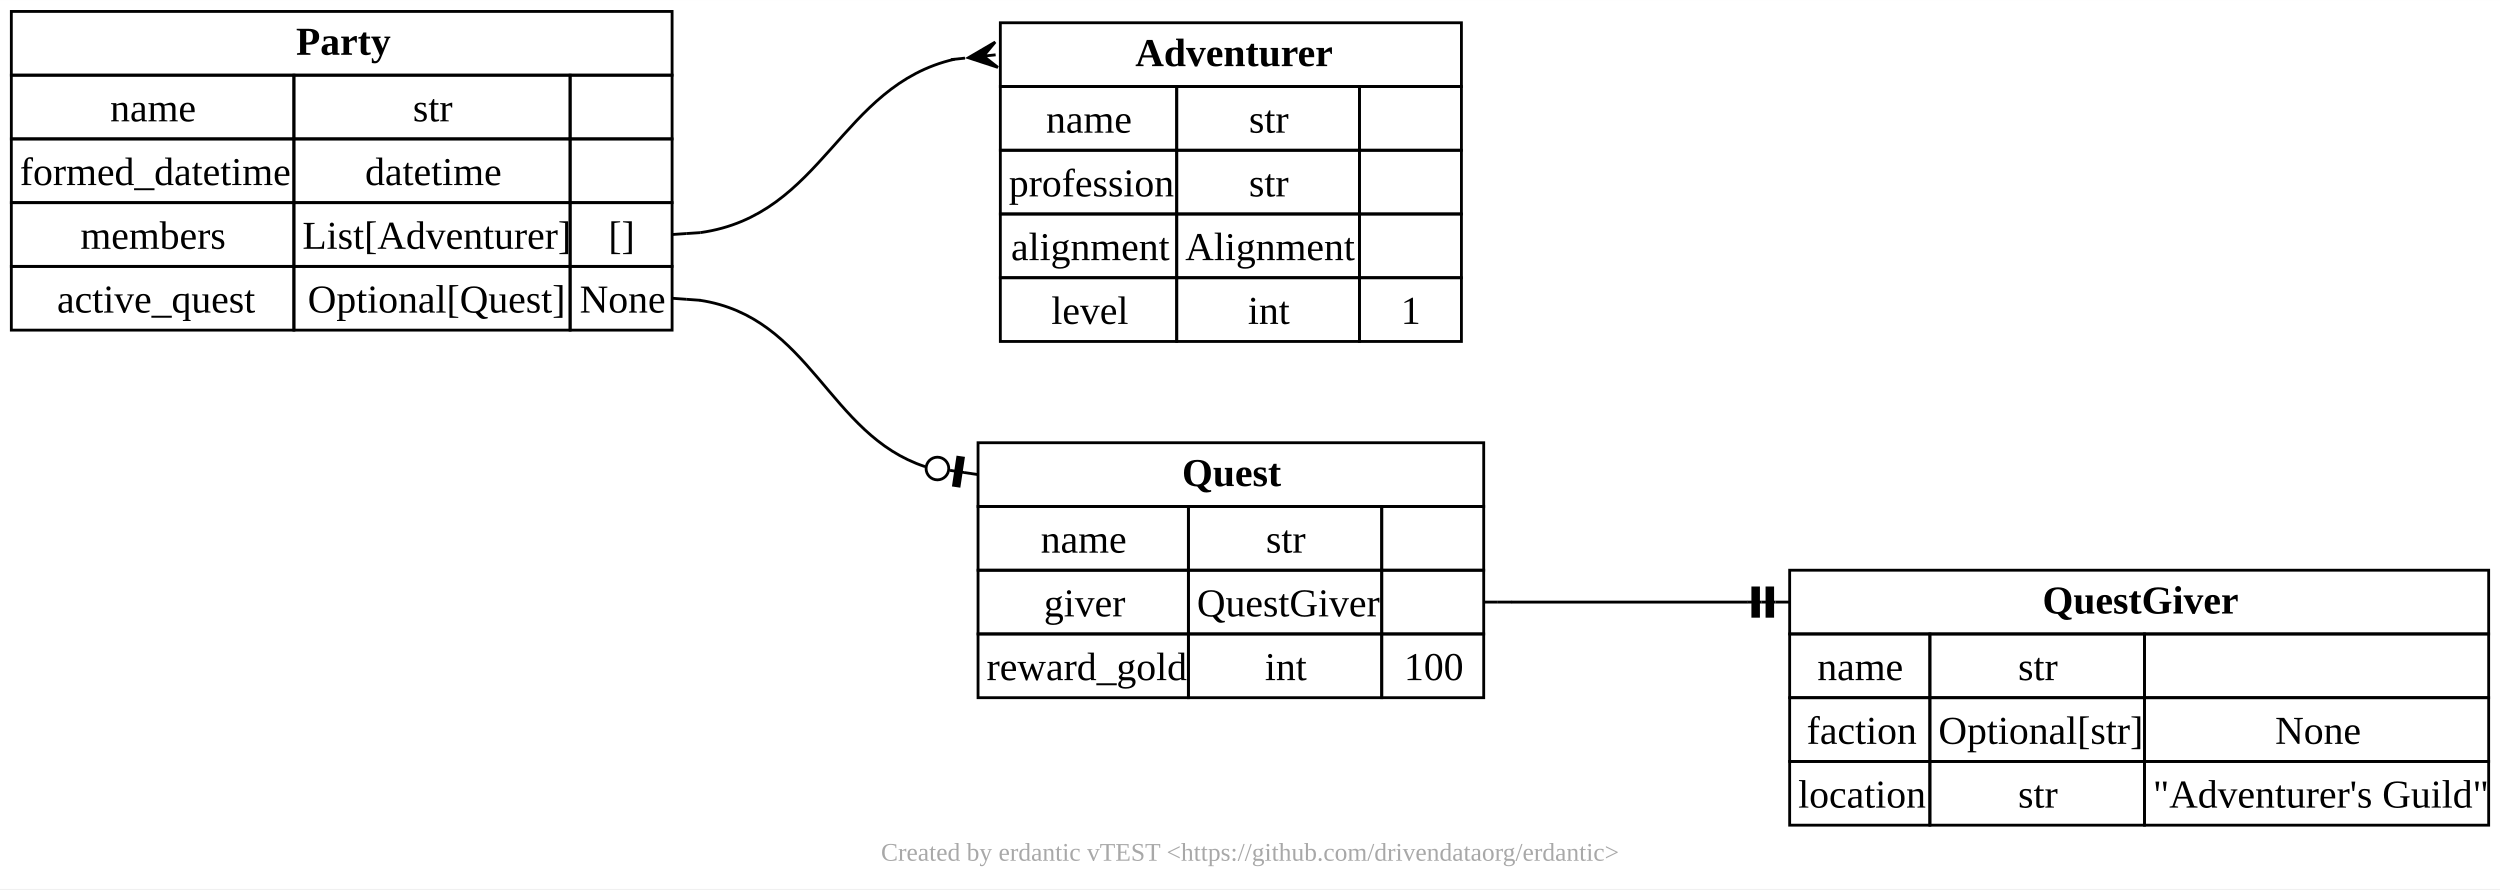
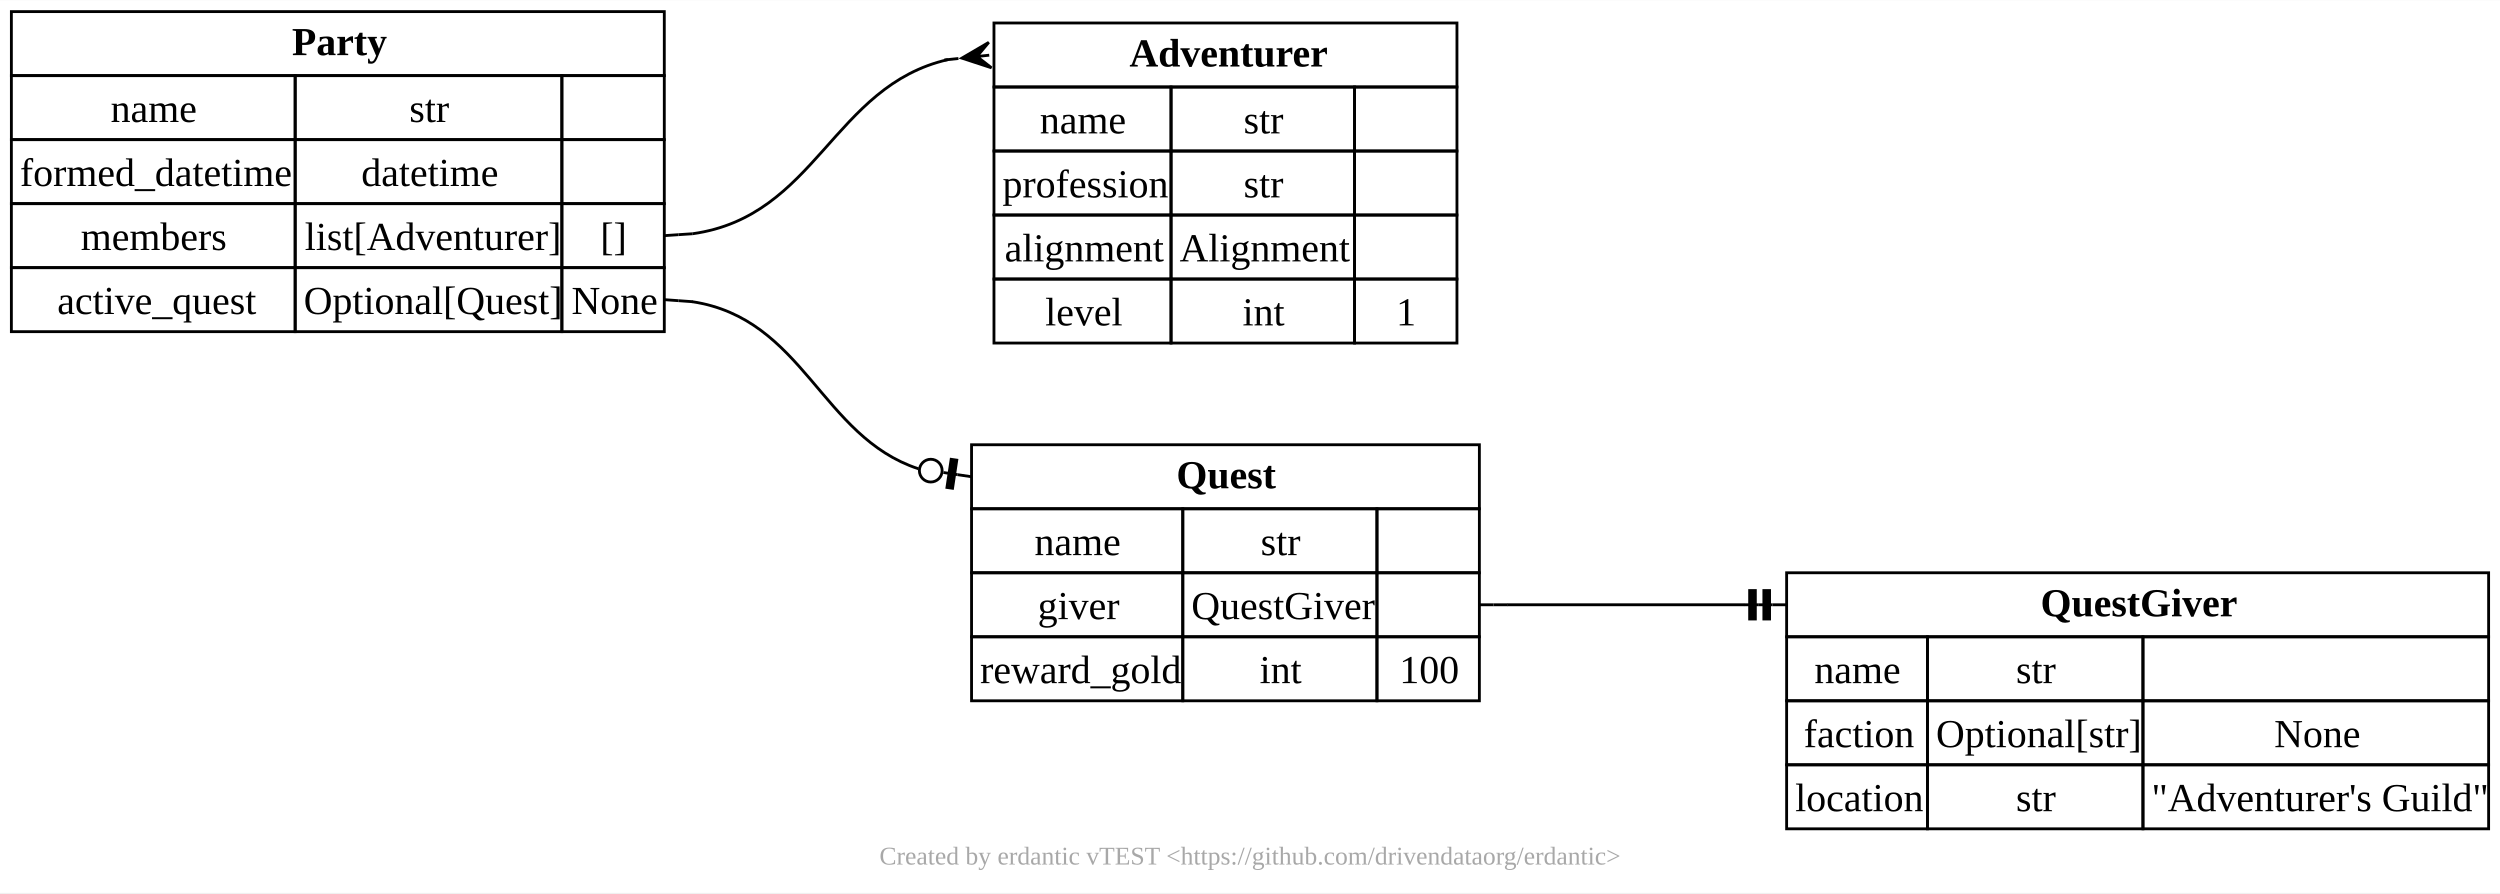
- <svg xmlns="http://www.w3.org/2000/svg" xmlns:xlink="http://www.w3.org/1999/xlink" width="883pt" height="314pt" viewBox="0.00 0.00 882.50 313.75">
+ <svg xmlns="http://www.w3.org/2000/svg" xmlns:xlink="http://www.w3.org/1999/xlink" width="879pt" height="314pt" viewBox="0.00 0.00 878.75 313.75">
  <g id="graph0" class="graph" transform="scale(1 1) rotate(0) translate(4 309.75)">
-     <polygon fill="white" stroke="none" points="-4,4 -4,-309.75 878.5,-309.75 878.5,4 -4,4" />
-     <text text-anchor="middle" x="437.25" y="-5.95" font-family="Times New Roman,Times,Liberation Serif,serif" font-size="9.00" fill="#a8a8a8">Created by erdantic vTEST &lt;https://github.com/drivendataorg/erdantic&gt;</text>
+     <polygon fill="white" stroke="none" points="-4,4 -4,-309.75 874.75,-309.75 874.75,4 -4,4" />
+     <text text-anchor="middle" x="435.38" y="-5.95" font-family="Times New Roman,Times,Liberation Serif,serif" font-size="9.00" fill="#a8a8a8">Created by erdantic vTEST &lt;https://github.com/drivendataorg/erdantic&gt;</text>
    <g id="node1" class="node">
      <g id="a_node1">
        <a xlink:title="erdantic.examples.pydantic.Adventurer&#10;&#10;A person often late for dinner but with a tale or two to tell.&#10;&#10;Attributes:&#10;    name (str): Name of this adventurer&#10;    profession (str): Profession of this adventurer&#10;    alignment (Alignment): Alignment of this adventurer&#10;    level (int): Level of this adventurer&#10;">
-           <polygon fill="none" stroke="black" points="349.12,-279.25 349.12,-301.75 511.88,-301.75 511.88,-279.25 349.12,-279.25" />
-           <text text-anchor="start" x="396.75" y="-286.45" font-family="Times New Roman,Times,Liberation Serif,serif" font-weight="bold" font-size="14.00">Adventurer</text>
-           <polygon fill="none" stroke="black" points="349.12,-256.75 349.12,-279.25 411.38,-279.25 411.38,-256.75 349.12,-256.75" />
-           <text text-anchor="start" x="365.25" y="-262.95" font-family="Times New Roman,Times,Liberation Serif,serif" font-size="14.00">name</text>
-           <polygon fill="none" stroke="black" points="411.38,-256.75 411.38,-279.25 475.88,-279.25 475.88,-256.75 411.38,-256.75" />
-           <text text-anchor="start" x="436.88" y="-262.95" font-family="Times New Roman,Times,Liberation Serif,serif" font-size="14.00">str</text>
-           <polygon fill="none" stroke="black" points="475.88,-256.75 475.88,-279.25 511.88,-279.25 511.88,-256.75 475.88,-256.75" />
-           <polygon fill="none" stroke="black" points="349.12,-234.25 349.12,-256.75 411.38,-256.75 411.38,-234.25 349.12,-234.25" />
-           <text text-anchor="start" x="352.12" y="-240.45" font-family="Times New Roman,Times,Liberation Serif,serif" font-size="14.00">profession</text>
-           <polygon fill="none" stroke="black" points="411.38,-234.25 411.38,-256.75 475.88,-256.75 475.88,-234.25 411.38,-234.25" />
-           <text text-anchor="start" x="436.88" y="-240.45" font-family="Times New Roman,Times,Liberation Serif,serif" font-size="14.00">str</text>
-           <polygon fill="none" stroke="black" points="475.88,-234.25 475.88,-256.75 511.88,-256.75 511.88,-234.25 475.88,-234.25" />
-           <polygon fill="none" stroke="black" points="349.12,-211.75 349.12,-234.25 411.38,-234.25 411.38,-211.75 349.12,-211.75" />
-           <text text-anchor="start" x="352.88" y="-217.95" font-family="Times New Roman,Times,Liberation Serif,serif" font-size="14.00">alignment</text>
-           <polygon fill="none" stroke="black" points="411.38,-211.75 411.38,-234.25 475.88,-234.25 475.88,-211.75 411.38,-211.75" />
-           <text text-anchor="start" x="414.38" y="-217.95" font-family="Times New Roman,Times,Liberation Serif,serif" font-size="14.00">Alignment</text>
-           <polygon fill="none" stroke="black" points="475.88,-211.75 475.88,-234.25 511.88,-234.25 511.88,-211.75 475.88,-211.75" />
-           <polygon fill="none" stroke="black" points="349.12,-189.25 349.12,-211.75 411.38,-211.75 411.38,-189.25 349.12,-189.25" />
-           <text text-anchor="start" x="367.12" y="-195.45" font-family="Times New Roman,Times,Liberation Serif,serif" font-size="14.00">level</text>
-           <polygon fill="none" stroke="black" points="411.38,-189.25 411.38,-211.75 475.88,-211.75 475.88,-189.25 411.38,-189.25" />
-           <text text-anchor="start" x="436.5" y="-195.45" font-family="Times New Roman,Times,Liberation Serif,serif" font-size="14.00">int</text>
-           <polygon fill="none" stroke="black" points="475.88,-189.25 475.88,-211.75 511.88,-211.75 511.88,-189.25 475.88,-189.25" />
-           <text text-anchor="start" x="490.5" y="-195.45" font-family="Times New Roman,Times,Liberation Serif,serif" font-size="14.00">1</text>
+           <polygon fill="none" stroke="black" points="345.38,-279.25 345.38,-301.75 508.12,-301.75 508.12,-279.25 345.38,-279.25" />
+           <text text-anchor="start" x="393" y="-286.45" font-family="Times New Roman,Times,Liberation Serif,serif" font-weight="bold" font-size="14.00">Adventurer</text>
+           <polygon fill="none" stroke="black" points="345.38,-256.75 345.38,-279.25 407.62,-279.25 407.62,-256.75 345.38,-256.75" />
+           <text text-anchor="start" x="361.5" y="-262.95" font-family="Times New Roman,Times,Liberation Serif,serif" font-size="14.00">name</text>
+           <polygon fill="none" stroke="black" points="407.62,-256.75 407.62,-279.25 472.12,-279.25 472.12,-256.75 407.62,-256.75" />
+           <text text-anchor="start" x="433.12" y="-262.95" font-family="Times New Roman,Times,Liberation Serif,serif" font-size="14.00">str</text>
+           <polygon fill="none" stroke="black" points="472.12,-256.75 472.12,-279.25 508.12,-279.25 508.12,-256.75 472.12,-256.75" />
+           <polygon fill="none" stroke="black" points="345.38,-234.25 345.38,-256.75 407.62,-256.75 407.62,-234.25 345.38,-234.25" />
+           <text text-anchor="start" x="348.38" y="-240.45" font-family="Times New Roman,Times,Liberation Serif,serif" font-size="14.00">profession</text>
+           <polygon fill="none" stroke="black" points="407.62,-234.25 407.62,-256.75 472.12,-256.75 472.12,-234.25 407.62,-234.25" />
+           <text text-anchor="start" x="433.12" y="-240.45" font-family="Times New Roman,Times,Liberation Serif,serif" font-size="14.00">str</text>
+           <polygon fill="none" stroke="black" points="472.12,-234.25 472.12,-256.75 508.12,-256.75 508.12,-234.25 472.12,-234.25" />
+           <polygon fill="none" stroke="black" points="345.38,-211.75 345.38,-234.25 407.62,-234.25 407.62,-211.75 345.38,-211.75" />
+           <text text-anchor="start" x="349.12" y="-217.95" font-family="Times New Roman,Times,Liberation Serif,serif" font-size="14.00">alignment</text>
+           <polygon fill="none" stroke="black" points="407.62,-211.75 407.62,-234.25 472.12,-234.25 472.12,-211.75 407.62,-211.75" />
+           <text text-anchor="start" x="410.62" y="-217.95" font-family="Times New Roman,Times,Liberation Serif,serif" font-size="14.00">Alignment</text>
+           <polygon fill="none" stroke="black" points="472.12,-211.75 472.12,-234.25 508.12,-234.25 508.12,-211.75 472.12,-211.75" />
+           <polygon fill="none" stroke="black" points="345.38,-189.25 345.38,-211.75 407.62,-211.75 407.62,-189.25 345.38,-189.25" />
+           <text text-anchor="start" x="363.38" y="-195.45" font-family="Times New Roman,Times,Liberation Serif,serif" font-size="14.00">level</text>
+           <polygon fill="none" stroke="black" points="407.62,-189.25 407.62,-211.75 472.12,-211.75 472.12,-189.25 407.62,-189.25" />
+           <text text-anchor="start" x="432.75" y="-195.45" font-family="Times New Roman,Times,Liberation Serif,serif" font-size="14.00">int</text>
+           <polygon fill="none" stroke="black" points="472.12,-189.25 472.12,-211.75 508.12,-211.75 508.12,-189.25 472.12,-189.25" />
+           <text text-anchor="start" x="486.75" y="-195.45" font-family="Times New Roman,Times,Liberation Serif,serif" font-size="14.00">1</text>
        </a>
      </g>
    </g>
    <g id="node2" class="node">
      <g id="a_node2">
-         <a xlink:title="erdantic.examples.pydantic.Party&#10;&#10;A group of adventurers finding themselves doing and saying things altogether unexpected.&#10;&#10;Attributes:&#10;    name (str): Name that party is known by&#10;    formed_datetime (datetime): Timestamp of when the party was formed&#10;    members (List[Adventurer]): Adventurers that belong to this party&#10;    active_quest (Optional[Quest]): Current quest that party is actively tackling&#10;">
-           <polygon fill="none" stroke="black" points="0,-283.25 0,-305.75 233.25,-305.75 233.25,-283.25 0,-283.25" />
-           <text text-anchor="start" x="100.5" y="-290.45" font-family="Times New Roman,Times,Liberation Serif,serif" font-weight="bold" font-size="14.00">Party</text>
+         <a xlink:title="erdantic.examples.pydantic.Party&#10;&#10;A group of adventurers finding themselves doing and saying things altogether unexpected.&#10;&#10;Attributes:&#10;    name (str): Name that party is known by&#10;    formed_datetime (datetime): Timestamp of when the party was formed&#10;    members (list[Adventurer]): Adventurers that belong to this party&#10;    active_quest (Optional[Quest]): Current quest that party is actively tackling&#10;">
+           <polygon fill="none" stroke="black" points="0,-283.25 0,-305.75 229.5,-305.75 229.5,-283.25 0,-283.25" />
+           <text text-anchor="start" x="98.62" y="-290.45" font-family="Times New Roman,Times,Liberation Serif,serif" font-weight="bold" font-size="14.00">Party</text>
          <polygon fill="none" stroke="black" points="0,-260.75 0,-283.25 99.75,-283.25 99.75,-260.75 0,-260.75" />
          <text text-anchor="start" x="34.88" y="-266.95" font-family="Times New Roman,Times,Liberation Serif,serif" font-size="14.00">name</text>
-           <polygon fill="none" stroke="black" points="99.75,-260.75 99.75,-283.25 197.25,-283.25 197.25,-260.75 99.75,-260.75" />
-           <text text-anchor="start" x="141.75" y="-266.95" font-family="Times New Roman,Times,Liberation Serif,serif" font-size="14.00">str</text>
-           <polygon fill="none" stroke="black" points="197.25,-260.75 197.25,-283.25 233.25,-283.25 233.25,-260.75 197.25,-260.75" />
+           <polygon fill="none" stroke="black" points="99.75,-260.75 99.75,-283.25 193.5,-283.25 193.5,-260.75 99.75,-260.75" />
+           <text text-anchor="start" x="139.88" y="-266.95" font-family="Times New Roman,Times,Liberation Serif,serif" font-size="14.00">str</text>
+           <polygon fill="none" stroke="black" points="193.5,-260.75 193.5,-283.25 229.5,-283.25 229.5,-260.75 193.5,-260.75" />
          <polygon fill="none" stroke="black" points="0,-238.25 0,-260.75 99.75,-260.75 99.75,-238.25 0,-238.25" />
          <text text-anchor="start" x="3" y="-244.45" font-family="Times New Roman,Times,Liberation Serif,serif" font-size="14.00">formed_datetime</text>
-           <polygon fill="none" stroke="black" points="99.75,-238.25 99.75,-260.75 197.25,-260.75 197.25,-238.25 99.75,-238.25" />
-           <text text-anchor="start" x="124.88" y="-244.45" font-family="Times New Roman,Times,Liberation Serif,serif" font-size="14.00">datetime</text>
-           <polygon fill="none" stroke="black" points="197.25,-238.25 197.25,-260.75 233.25,-260.75 233.25,-238.25 197.25,-238.25" />
+           <polygon fill="none" stroke="black" points="99.75,-238.25 99.75,-260.75 193.5,-260.75 193.5,-238.25 99.75,-238.25" />
+           <text text-anchor="start" x="123" y="-244.45" font-family="Times New Roman,Times,Liberation Serif,serif" font-size="14.00">datetime</text>
+           <polygon fill="none" stroke="black" points="193.5,-238.25 193.5,-260.75 229.5,-260.75 229.5,-238.25 193.5,-238.25" />
          <polygon fill="none" stroke="black" points="0,-215.75 0,-238.25 99.75,-238.25 99.75,-215.75 0,-215.75" />
          <text text-anchor="start" x="24.38" y="-221.95" font-family="Times New Roman,Times,Liberation Serif,serif" font-size="14.00">members</text>
-           <polygon fill="none" stroke="black" points="99.75,-215.75 99.75,-238.25 197.25,-238.25 197.25,-215.75 99.75,-215.75" />
-           <text text-anchor="start" x="102.75" y="-221.95" font-family="Times New Roman,Times,Liberation Serif,serif" font-size="14.00">List[Adventurer]</text>
-           <polygon fill="none" stroke="black" points="197.25,-215.75 197.25,-238.25 233.25,-238.25 233.25,-215.75 197.25,-215.75" />
-           <text text-anchor="start" x="210.75" y="-221.95" font-family="Times New Roman,Times,Liberation Serif,serif" font-size="14.00">[]</text>
+           <polygon fill="none" stroke="black" points="99.75,-215.75 99.75,-238.25 193.5,-238.25 193.5,-215.75 99.75,-215.75" />
+           <text text-anchor="start" x="103.12" y="-221.95" font-family="Times New Roman,Times,Liberation Serif,serif" font-size="14.00">list[Adventurer]</text>
+           <polygon fill="none" stroke="black" points="193.5,-215.75 193.5,-238.25 229.5,-238.25 229.5,-215.75 193.5,-215.75" />
+           <text text-anchor="start" x="207" y="-221.95" font-family="Times New Roman,Times,Liberation Serif,serif" font-size="14.00">[]</text>
          <polygon fill="none" stroke="black" points="0,-193.25 0,-215.75 99.75,-215.75 99.75,-193.25 0,-193.25" />
          <text text-anchor="start" x="16.12" y="-199.45" font-family="Times New Roman,Times,Liberation Serif,serif" font-size="14.00">active_quest</text>
-           <polygon fill="none" stroke="black" points="99.75,-193.25 99.75,-215.75 197.25,-215.75 197.25,-193.25 99.75,-193.25" />
-           <text text-anchor="start" x="104.62" y="-199.45" font-family="Times New Roman,Times,Liberation Serif,serif" font-size="14.00">Optional[Quest]</text>
-           <polygon fill="none" stroke="black" points="197.25,-193.25 197.25,-215.75 233.25,-215.75 233.25,-193.25 197.25,-193.25" />
-           <text text-anchor="start" x="200.62" y="-199.45" font-family="Times New Roman,Times,Liberation Serif,serif" font-size="14.00">None</text>
+           <polygon fill="none" stroke="black" points="99.75,-193.25 99.75,-215.75 193.5,-215.75 193.5,-193.25 99.75,-193.25" />
+           <text text-anchor="start" x="102.75" y="-199.45" font-family="Times New Roman,Times,Liberation Serif,serif" font-size="14.00">Optional[Quest]</text>
+           <polygon fill="none" stroke="black" points="193.5,-193.25 193.5,-215.75 229.5,-215.75 229.5,-193.25 193.5,-193.25" />
+           <text text-anchor="start" x="196.88" y="-199.45" font-family="Times New Roman,Times,Liberation Serif,serif" font-size="14.00">None</text>
        </a>
      </g>
    </g>
    <g id="edge1" class="edge">
-       <path fill="none" stroke="black" d="M243.21,-227.67C286.68,-233.77 292.49,-279.62 332.96,-288.88" />
-       <polyline fill="none" stroke="black" points="233.25,-227 238.24,-227.34" />
-       <polyline fill="none" stroke="black" points="238.24,-227.34 243.23,-227.67" />
-       <polygon fill="black" stroke="black" points="337.85,-289.4 347.31,-294.94 343.15,-289.97 347.46,-290.43 347.46,-290.43 347.46,-290.43 343.15,-289.97 348.27,-285.99 337.85,-289.4" />
-       <polyline fill="none" stroke="black" points="336.64,-289.27 331.67,-288.74" />
+       <path fill="none" stroke="black" d="M239.46,-227.67C282.93,-233.77 288.74,-279.62 329.21,-288.88" />
+       <polyline fill="none" stroke="black" points="229.5,-227 234.49,-227.34" />
+       <polyline fill="none" stroke="black" points="234.49,-227.34 239.48,-227.67" />
+       <polygon fill="black" stroke="black" points="334.1,-289.4 343.56,-294.94 339.4,-289.97 343.71,-290.43 343.71,-290.43 343.71,-290.43 339.4,-289.97 344.52,-285.99 334.1,-289.4" />
+       <polyline fill="none" stroke="black" points="332.89,-289.27 327.92,-288.74" />
    </g>
    <g id="node3" class="node">
      <g id="a_node3">
        <a xlink:title="erdantic.examples.pydantic.Quest&#10;&#10;A task to complete, with some monetary reward.&#10;&#10;Attributes:&#10;    name (str): Name by which this quest is referred to&#10;    giver (QuestGiver): Person who offered the quest&#10;    reward_gold (int): Amount of gold to be rewarded for quest completion&#10;">
-           <polygon fill="none" stroke="black" points="341.25,-131 341.25,-153.5 519.75,-153.5 519.75,-131 341.25,-131" />
-           <text text-anchor="start" x="413.25" y="-138.2" font-family="Times New Roman,Times,Liberation Serif,serif" font-weight="bold" font-size="14.00">Quest</text>
-           <polygon fill="none" stroke="black" points="341.25,-108.5 341.25,-131 415.5,-131 415.5,-108.5 341.25,-108.5" />
-           <text text-anchor="start" x="363.38" y="-114.7" font-family="Times New Roman,Times,Liberation Serif,serif" font-size="14.00">name</text>
-           <polygon fill="none" stroke="black" points="415.5,-108.5 415.5,-131 483.75,-131 483.75,-108.5 415.5,-108.5" />
-           <text text-anchor="start" x="442.88" y="-114.7" font-family="Times New Roman,Times,Liberation Serif,serif" font-size="14.00">str</text>
-           <polygon fill="none" stroke="black" points="483.75,-108.5 483.75,-131 519.75,-131 519.75,-108.5 483.75,-108.5" />
-           <polygon fill="none" stroke="black" points="341.25,-86 341.25,-108.5 415.5,-108.5 415.5,-86 341.25,-86" />
-           <text text-anchor="start" x="364.5" y="-92.2" font-family="Times New Roman,Times,Liberation Serif,serif" font-size="14.00">giver</text>
-           <polygon fill="none" stroke="black" points="415.5,-86 415.5,-108.5 483.75,-108.5 483.75,-86 415.5,-86" />
-           <text text-anchor="start" x="418.5" y="-92.2" font-family="Times New Roman,Times,Liberation Serif,serif" font-size="14.00">QuestGiver</text>
-           <polygon fill="none" stroke="black" points="483.75,-86 483.75,-108.5 519.75,-108.5 519.75,-86 483.75,-86" />
-           <polygon fill="none" stroke="black" points="341.25,-63.5 341.25,-86 415.5,-86 415.5,-63.5 341.25,-63.5" />
-           <text text-anchor="start" x="344.25" y="-69.7" font-family="Times New Roman,Times,Liberation Serif,serif" font-size="14.00">reward_gold</text>
-           <polygon fill="none" stroke="black" points="415.5,-63.5 415.5,-86 483.75,-86 483.75,-63.5 415.5,-63.5" />
-           <text text-anchor="start" x="442.5" y="-69.7" font-family="Times New Roman,Times,Liberation Serif,serif" font-size="14.00">int</text>
-           <polygon fill="none" stroke="black" points="483.75,-63.5 483.75,-86 519.75,-86 519.75,-63.5 483.75,-63.5" />
-           <text text-anchor="start" x="491.62" y="-69.7" font-family="Times New Roman,Times,Liberation Serif,serif" font-size="14.00">100</text>
+           <polygon fill="none" stroke="black" points="337.5,-131 337.5,-153.5 516,-153.5 516,-131 337.5,-131" />
+           <text text-anchor="start" x="409.5" y="-138.2" font-family="Times New Roman,Times,Liberation Serif,serif" font-weight="bold" font-size="14.00">Quest</text>
+           <polygon fill="none" stroke="black" points="337.5,-108.5 337.5,-131 411.75,-131 411.75,-108.5 337.5,-108.5" />
+           <text text-anchor="start" x="359.62" y="-114.7" font-family="Times New Roman,Times,Liberation Serif,serif" font-size="14.00">name</text>
+           <polygon fill="none" stroke="black" points="411.75,-108.5 411.75,-131 480,-131 480,-108.5 411.75,-108.5" />
+           <text text-anchor="start" x="439.12" y="-114.7" font-family="Times New Roman,Times,Liberation Serif,serif" font-size="14.00">str</text>
+           <polygon fill="none" stroke="black" points="480,-108.5 480,-131 516,-131 516,-108.5 480,-108.5" />
+           <polygon fill="none" stroke="black" points="337.5,-86 337.5,-108.5 411.75,-108.5 411.75,-86 337.5,-86" />
+           <text text-anchor="start" x="360.75" y="-92.2" font-family="Times New Roman,Times,Liberation Serif,serif" font-size="14.00">giver</text>
+           <polygon fill="none" stroke="black" points="411.75,-86 411.75,-108.5 480,-108.5 480,-86 411.75,-86" />
+           <text text-anchor="start" x="414.75" y="-92.2" font-family="Times New Roman,Times,Liberation Serif,serif" font-size="14.00">QuestGiver</text>
+           <polygon fill="none" stroke="black" points="480,-86 480,-108.5 516,-108.5 516,-86 480,-86" />
+           <polygon fill="none" stroke="black" points="337.5,-63.5 337.5,-86 411.75,-86 411.75,-63.5 337.5,-63.5" />
+           <text text-anchor="start" x="340.5" y="-69.7" font-family="Times New Roman,Times,Liberation Serif,serif" font-size="14.00">reward_gold</text>
+           <polygon fill="none" stroke="black" points="411.75,-63.5 411.75,-86 480,-86 480,-63.5 411.75,-63.5" />
+           <text text-anchor="start" x="438.75" y="-69.7" font-family="Times New Roman,Times,Liberation Serif,serif" font-size="14.00">int</text>
+           <polygon fill="none" stroke="black" points="480,-63.5 480,-86 516,-86 516,-63.5 480,-63.5" />
+           <text text-anchor="start" x="487.88" y="-69.7" font-family="Times New Roman,Times,Liberation Serif,serif" font-size="14.00">100</text>
        </a>
      </g>
    </g>
    <g id="edge2" class="edge">
-       <path fill="none" stroke="black" d="M242.98,-203.8C282.3,-197.9 288.26,-156.32 322.57,-145.06" />
-       <polyline fill="none" stroke="black" points="233.25,-204.5 238.24,-204.14" />
-       <polyline fill="none" stroke="black" points="238.24,-204.14 243.22,-203.78" />
-       <polyline fill="none" stroke="black" points="341.25,-142.25 336.31,-142.99" />
-       <polygon fill="black" stroke="black" points="334.57,-138.2 336.06,-148.09 334.08,-148.38 332.6,-138.49 334.57,-138.2" />
-       <polyline fill="none" stroke="black" points="336.31,-142.99 331.36,-143.74" />
-       <ellipse fill="none" stroke="black" cx="326.91" cy="-144.4" rx="4" ry="4" />
+       <path fill="none" stroke="black" d="M239.23,-203.8C278.55,-197.9 284.51,-156.32 318.82,-145.06" />
+       <polyline fill="none" stroke="black" points="229.5,-204.5 234.49,-204.14" />
+       <polyline fill="none" stroke="black" points="234.49,-204.14 239.47,-203.78" />
+       <polyline fill="none" stroke="black" points="337.5,-142.25 332.56,-142.99" />
+       <polygon fill="black" stroke="black" points="330.82,-138.2 332.31,-148.09 330.33,-148.38 328.85,-138.49 330.82,-138.2" />
+       <polyline fill="none" stroke="black" points="332.56,-142.99 327.61,-143.74" />
+       <ellipse fill="none" stroke="black" cx="323.16" cy="-144.4" rx="4" ry="4" />
    </g>
    <g id="node4" class="node">
      <g id="a_node4">
        <a xlink:title="erdantic.examples.pydantic.QuestGiver&#10;&#10;A person who offers a task that needs completing.&#10;&#10;Attributes:&#10;    name (str): Name of this quest giver&#10;    faction (str): Faction that this quest giver belongs to&#10;    location (str): Location this quest giver can be found&#10;">
-           <polygon fill="none" stroke="black" points="627.75,-86 627.75,-108.5 874.5,-108.5 874.5,-86 627.75,-86" />
-           <text text-anchor="start" x="717" y="-93.2" font-family="Times New Roman,Times,Liberation Serif,serif" font-weight="bold" font-size="14.00">QuestGiver</text>
-           <polygon fill="none" stroke="black" points="627.75,-63.5 627.75,-86 677.25,-86 677.25,-63.5 627.75,-63.5" />
-           <text text-anchor="start" x="637.5" y="-69.7" font-family="Times New Roman,Times,Liberation Serif,serif" font-size="14.00">name</text>
-           <polygon fill="none" stroke="black" points="677.25,-63.5 677.25,-86 753,-86 753,-63.5 677.25,-63.5" />
-           <text text-anchor="start" x="708.38" y="-69.7" font-family="Times New Roman,Times,Liberation Serif,serif" font-size="14.00">str</text>
-           <polygon fill="none" stroke="black" points="753,-63.5 753,-86 874.5,-86 874.5,-63.5 753,-63.5" />
-           <polygon fill="none" stroke="black" points="627.75,-41 627.75,-63.5 677.25,-63.5 677.25,-41 627.75,-41" />
-           <text text-anchor="start" x="633.75" y="-47.2" font-family="Times New Roman,Times,Liberation Serif,serif" font-size="14.00">faction</text>
-           <polygon fill="none" stroke="black" points="677.25,-41 677.25,-63.5 753,-63.5 753,-41 677.25,-41" />
-           <text text-anchor="start" x="680.25" y="-47.2" font-family="Times New Roman,Times,Liberation Serif,serif" font-size="14.00">Optional[str]</text>
-           <polygon fill="none" stroke="black" points="753,-41 753,-63.5 874.5,-63.5 874.5,-41 753,-41" />
-           <text text-anchor="start" x="799.12" y="-47.2" font-family="Times New Roman,Times,Liberation Serif,serif" font-size="14.00">None</text>
-           <polygon fill="none" stroke="black" points="627.75,-18.5 627.75,-41 677.25,-41 677.25,-18.5 627.75,-18.5" />
-           <text text-anchor="start" x="630.75" y="-24.7" font-family="Times New Roman,Times,Liberation Serif,serif" font-size="14.00">location</text>
-           <polygon fill="none" stroke="black" points="677.25,-18.5 677.25,-41 753,-41 753,-18.5 677.25,-18.5" />
-           <text text-anchor="start" x="708.38" y="-24.7" font-family="Times New Roman,Times,Liberation Serif,serif" font-size="14.00">str</text>
-           <polygon fill="none" stroke="black" points="753,-18.5 753,-41 874.5,-41 874.5,-18.5 753,-18.5" />
-           <text text-anchor="start" x="756" y="-24.7" font-family="Times New Roman,Times,Liberation Serif,serif" font-size="14.00">"Adventurer's Guild"</text>
+           <polygon fill="none" stroke="black" points="624,-86 624,-108.5 870.75,-108.5 870.75,-86 624,-86" />
+           <text text-anchor="start" x="713.25" y="-93.2" font-family="Times New Roman,Times,Liberation Serif,serif" font-weight="bold" font-size="14.00">QuestGiver</text>
+           <polygon fill="none" stroke="black" points="624,-63.5 624,-86 673.5,-86 673.5,-63.5 624,-63.5" />
+           <text text-anchor="start" x="633.75" y="-69.7" font-family="Times New Roman,Times,Liberation Serif,serif" font-size="14.00">name</text>
+           <polygon fill="none" stroke="black" points="673.5,-63.5 673.5,-86 749.25,-86 749.25,-63.5 673.5,-63.5" />
+           <text text-anchor="start" x="704.62" y="-69.7" font-family="Times New Roman,Times,Liberation Serif,serif" font-size="14.00">str</text>
+           <polygon fill="none" stroke="black" points="749.25,-63.5 749.25,-86 870.75,-86 870.75,-63.5 749.25,-63.5" />
+           <polygon fill="none" stroke="black" points="624,-41 624,-63.5 673.5,-63.5 673.5,-41 624,-41" />
+           <text text-anchor="start" x="630" y="-47.2" font-family="Times New Roman,Times,Liberation Serif,serif" font-size="14.00">faction</text>
+           <polygon fill="none" stroke="black" points="673.5,-41 673.5,-63.5 749.25,-63.5 749.25,-41 673.5,-41" />
+           <text text-anchor="start" x="676.5" y="-47.2" font-family="Times New Roman,Times,Liberation Serif,serif" font-size="14.00">Optional[str]</text>
+           <polygon fill="none" stroke="black" points="749.25,-41 749.25,-63.5 870.75,-63.5 870.75,-41 749.25,-41" />
+           <text text-anchor="start" x="795.38" y="-47.2" font-family="Times New Roman,Times,Liberation Serif,serif" font-size="14.00">None</text>
+           <polygon fill="none" stroke="black" points="624,-18.5 624,-41 673.5,-41 673.5,-18.5 624,-18.5" />
+           <text text-anchor="start" x="627" y="-24.7" font-family="Times New Roman,Times,Liberation Serif,serif" font-size="14.00">location</text>
+           <polygon fill="none" stroke="black" points="673.5,-18.5 673.5,-41 749.25,-41 749.25,-18.5 673.5,-18.5" />
+           <text text-anchor="start" x="704.62" y="-24.7" font-family="Times New Roman,Times,Liberation Serif,serif" font-size="14.00">str</text>
+           <polygon fill="none" stroke="black" points="749.25,-18.5 749.25,-41 870.75,-41 870.75,-18.5 749.25,-18.5" />
+           <text text-anchor="start" x="752.25" y="-24.7" font-family="Times New Roman,Times,Liberation Serif,serif" font-size="14.00">"Adventurer's Guild"</text>
        </a>
      </g>
    </g>
    <g id="edge3" class="edge">
-       <path fill="none" stroke="black" d="M529.62,-97.25C564.82,-97.25 579.55,-97.25 612.83,-97.25" />
-       <polyline fill="none" stroke="black" points="519.75,-97.25 524.75,-97.25" />
-       <polyline fill="none" stroke="black" points="524.75,-97.25 529.75,-97.25" />
-       <polyline fill="none" stroke="black" points="627.75,-97.25 622.75,-97.25" />
-       <polygon fill="black" stroke="black" points="621.75,-92.25 621.75,-102.25 619.75,-102.25 619.75,-92.25 621.75,-92.25" />
-       <polyline fill="none" stroke="black" points="622.75,-97.25 617.75,-97.25" />
-       <polygon fill="black" stroke="black" points="616.75,-92.25 616.75,-102.25 614.75,-102.25 614.75,-92.25 616.75,-92.25" />
-       <polyline fill="none" stroke="black" points="617.75,-97.25 612.75,-97.25" />
+       <path fill="none" stroke="black" d="M525.87,-97.25C561.07,-97.25 575.8,-97.25 609.08,-97.25" />
+       <polyline fill="none" stroke="black" points="516,-97.25 521,-97.25" />
+       <polyline fill="none" stroke="black" points="521,-97.25 526,-97.25" />
+       <polyline fill="none" stroke="black" points="624,-97.25 619,-97.25" />
+       <polygon fill="black" stroke="black" points="618,-92.25 618,-102.25 616,-102.25 616,-92.25 618,-92.25" />
+       <polyline fill="none" stroke="black" points="619,-97.25 614,-97.25" />
+       <polygon fill="black" stroke="black" points="613,-92.25 613,-102.25 611,-102.25 611,-92.25 613,-92.25" />
+       <polyline fill="none" stroke="black" points="614,-97.25 609,-97.25" />
    </g>
  </g>
</svg>
